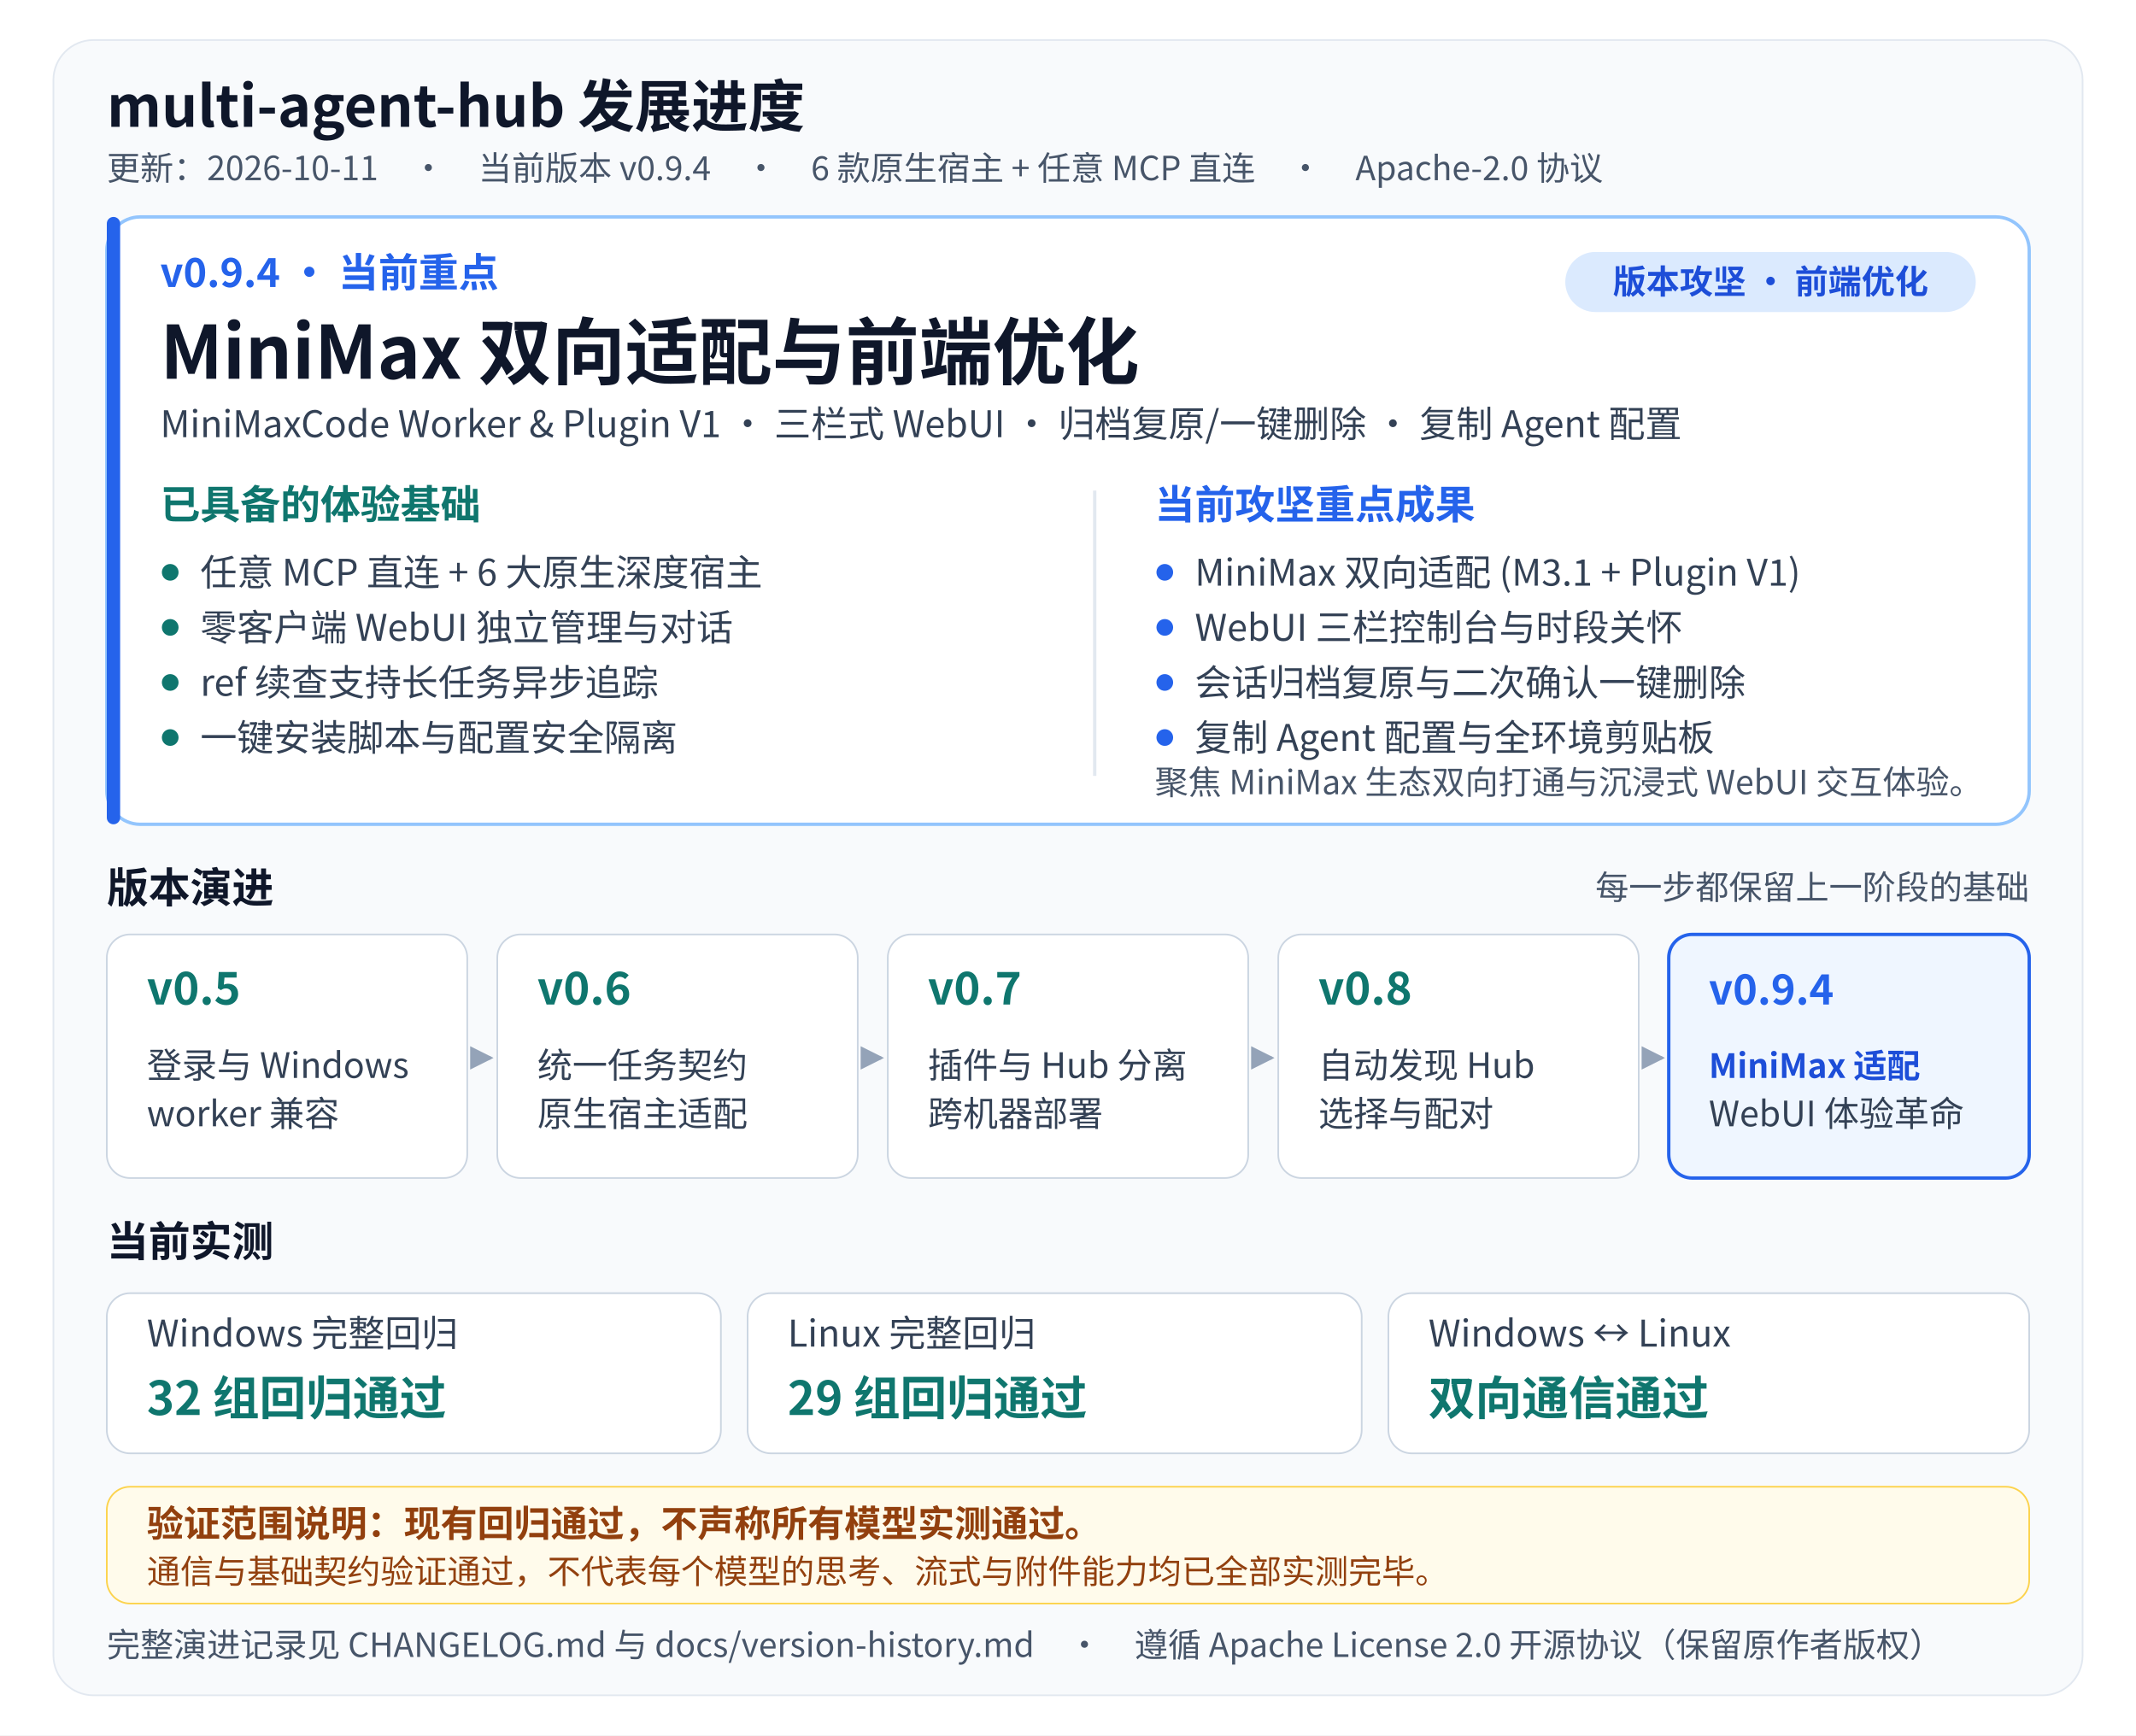
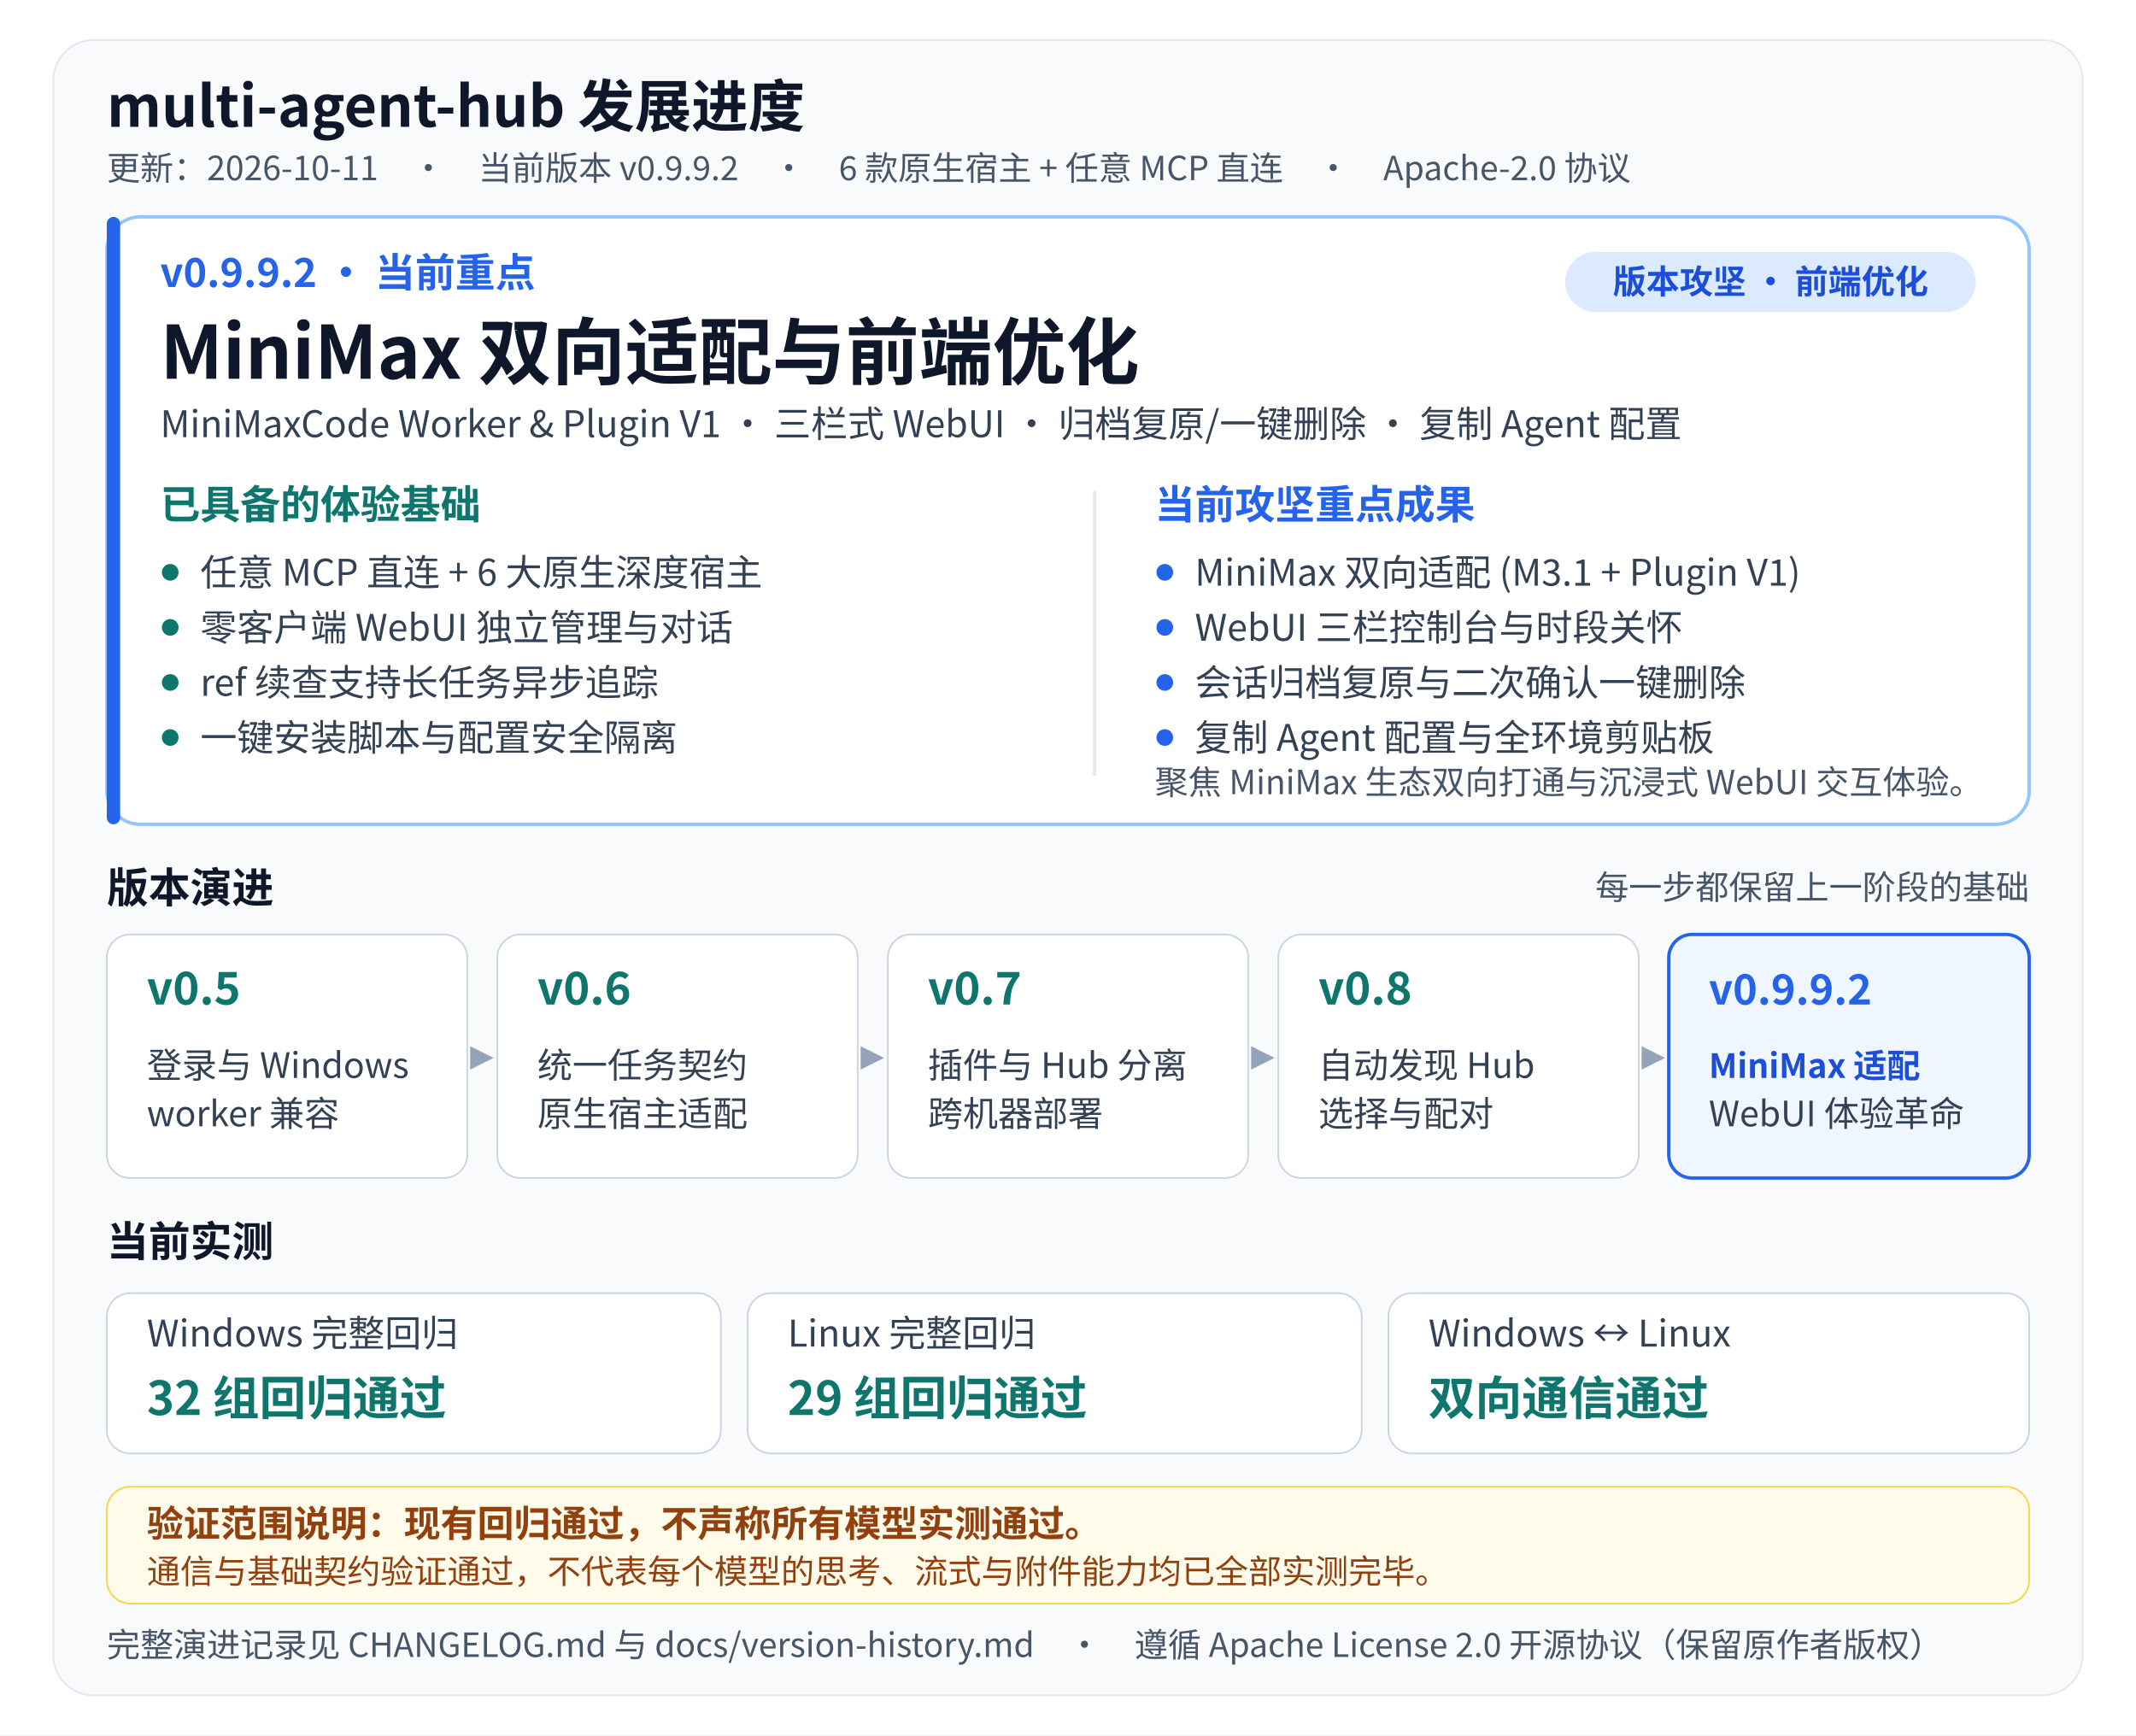
<svg xmlns="http://www.w3.org/2000/svg" width="1280" height="1040" viewBox="0 0 1280 1040" role="img" aria-labelledby="roadmap-title roadmap-desc" font-family="Microsoft YaHei, Noto Sans CJK SC, Segoe UI, sans-serif">
  <defs>
    <style>
      .title { font-size:34px; font-weight:700; fill:#0f172a; }
      .meta { font-size:20px; fill:#475569; }
      .focus { font-size:44px; font-weight:700; fill:#0f172a; }
      .lead { font-size:22px; fill:#334155; }
      .section { font-size:25px; font-weight:700; fill:#0f172a; }
      .body { font-size:22px; fill:#334155; }
      .version { font-size:27px; font-weight:700; fill:#0f766e; }
      .stage { font-size:21px; fill:#334155; }
      .stat { font-size:28px; font-weight:700; fill:#0f766e; }
      .note { font-size:20px; fill:#475569; }
    </style>
    <marker id="timeline-arrow" viewBox="0 0 8 8" refX="7" refY="4" markerWidth="7" markerHeight="7" orient="auto">
      <path d="M 0 0 L 8 4 L 0 8 Z" fill="#94a3b8" />
    </marker>
  </defs>
  <rect width="1280" height="1040" fill="#ffffff" />
  <rect x="32" y="24" width="1216" height="992" rx="24" fill="#f8fafc" stroke="#e2e8f0" />
  <text x="64" y="76" class="title">multi-agent-hub 发展进度</text>
-   <text x="64" y="108" class="meta">更新：2026-10-11　·　当前版本 v0.9.4　·　6 款原生宿主 + 任意 MCP 直连　·　Apache-2.0 协议</text>
+   <text x="64" y="108" class="meta">更新：2026-10-11　·　当前版本 v0.9.9.2　·　6 款原生宿主 + 任意 MCP 直连　·　Apache-2.0 协议</text>
  <g id="current-focus">
    <rect x="64" y="130" width="1152" height="364" rx="20" fill="#ffffff" stroke="#93c5fd" stroke-width="2" />
    <rect x="64" y="130" width="8" height="364" rx="4" fill="#2563eb" />
-     <text x="96" y="172" font-size="24" font-weight="700" fill="#2563eb">v0.9.4 · 当前重点</text>
+     <text x="96" y="172" font-size="24" font-weight="700" fill="#2563eb">v0.9.9.2 · 当前重点</text>
    <rect x="938" y="151" width="246" height="36" rx="18" fill="#dbeafe" />
    <text x="1061" y="176" text-anchor="middle" font-size="20" font-weight="700" fill="#1d4ed8">版本攻坚 · 前端优化</text>
    <text x="96" y="227" class="focus">MiniMax 双向适配与前端优化</text>
    <text x="96" y="262" class="lead">MiniMaxCode Worker &amp; Plugin V1 · 三栏式 WebUI · 归档复原/一键删除 · 复制 Agent 配置</text>
    <line x1="656" y1="294" x2="656" y2="465" stroke="#e2e8f0" stroke-width="2" />
    <text x="96" y="311" font-size="24" font-weight="700" fill="#0f766e">已具备的体验基础</text>
    <circle cx="102" cy="343" r="5" fill="#0f766e" />
    <text x="120" y="351" class="body">任意 MCP 直连 + 6 大原生深度宿主</text>
    <circle cx="102" cy="376" r="5" fill="#0f766e" />
    <text x="120" y="384" class="body">零客户端 WebUI 独立管理与对话</text>
    <circle cx="102" cy="409" r="5" fill="#0f766e" />
    <text x="120" y="417" class="body">ref 续查支持长任务异步追踪</text>
    <circle cx="102" cy="442" r="5" fill="#0f766e" />
    <text x="120" y="450" class="body">一键安装脚本与配置安全隔离</text>
    <text x="692" y="311" font-size="24" font-weight="700" fill="#2563eb">当前攻坚重点成果</text>
    <circle cx="698" cy="343" r="5" fill="#2563eb" />
    <text x="716" y="351" class="body">MiniMax 双向适配 (M3.1 + Plugin V1)</text>
    <circle cx="698" cy="376" r="5" fill="#2563eb" />
    <text x="716" y="384" class="body">WebUI 三栏控制台与时段关怀</text>
    <circle cx="698" cy="409" r="5" fill="#2563eb" />
    <text x="716" y="417" class="body">会话归档复原与二次确认一键删除</text>
    <circle cx="698" cy="442" r="5" fill="#2563eb" />
    <text x="716" y="450" class="body">复制 Agent 配置与全环境剪贴板</text>
    <text x="692" y="476" class="note">聚焦 MiniMax 生态双向打通与沉浸式 WebUI 交互体验。</text>
  </g>
  <text x="64" y="541" class="section">版本演进</text>
  <text x="1216" y="539" text-anchor="end" class="note">每一步都保留上一阶段的基础</text>
  <g id="version-timeline">
    <rect x="64" y="560" width="216" height="146" rx="14" fill="#ffffff" stroke="#cbd5e1" />
    <text x="88" y="602" class="version">v0.5</text>
    <text x="88" y="646" class="stage">登录与 Windows</text>
    <text x="88" y="675" class="stage">worker 兼容</text>
    <line x1="284" y1="634" x2="294" y2="634" stroke="#94a3b8" stroke-width="2" marker-end="url(#timeline-arrow)" />
    <rect x="298" y="560" width="216" height="146" rx="14" fill="#ffffff" stroke="#cbd5e1" />
    <text x="322" y="602" class="version">v0.6</text>
    <text x="322" y="646" class="stage">统一任务契约</text>
    <text x="322" y="675" class="stage">原生宿主适配</text>
    <line x1="518" y1="634" x2="528" y2="634" stroke="#94a3b8" stroke-width="2" marker-end="url(#timeline-arrow)" />
    <rect x="532" y="560" width="216" height="146" rx="14" fill="#ffffff" stroke="#cbd5e1" />
    <text x="556" y="602" class="version">v0.7</text>
    <text x="556" y="646" class="stage">插件与 Hub 分离</text>
    <text x="556" y="675" class="stage">跨机器部署</text>
    <line x1="752" y1="634" x2="762" y2="634" stroke="#94a3b8" stroke-width="2" marker-end="url(#timeline-arrow)" />
    <rect x="766" y="560" width="216" height="146" rx="14" fill="#ffffff" stroke="#cbd5e1" />
    <text x="790" y="602" class="version">v0.8</text>
    <text x="790" y="646" class="stage">自动发现 Hub</text>
    <text x="790" y="675" class="stage">选择与配对</text>
    <line x1="986" y1="634" x2="996" y2="634" stroke="#94a3b8" stroke-width="2" marker-end="url(#timeline-arrow)" />
    <rect x="1000" y="560" width="216" height="146" rx="14" fill="#eff6ff" stroke="#2563eb" stroke-width="2" />
-     <text x="1024" y="602" font-size="25" font-weight="700" fill="#2563eb">v0.9.4</text>
+     <text x="1024" y="602" font-size="25" font-weight="700" fill="#2563eb">v0.9.9.2</text>
    <text x="1024" y="646" font-size="20" font-weight="700" fill="#1d4ed8">MiniMax 适配</text>
    <text x="1024" y="675" class="stage">WebUI 体验革命</text>
  </g>
  <text x="64" y="753" class="section">当前实测</text>
  <g id="validation-summary">
    <rect x="64" y="775" width="368" height="96" rx="14" fill="#ffffff" stroke="#cbd5e1" />
    <text x="88" y="807" class="body">Windows 完整回归</text>
    <text x="88" y="848" class="stat">32 组回归通过</text>
    <rect x="448" y="775" width="368" height="96" rx="14" fill="#ffffff" stroke="#cbd5e1" />
    <text x="472" y="807" class="body">Linux 完整回归</text>
    <text x="472" y="848" class="stat">29 组回归通过</text>
    <rect x="832" y="775" width="384" height="96" rx="14" fill="#ffffff" stroke="#cbd5e1" />
    <text x="856" y="807" class="body">Windows ↔ Linux</text>
    <text x="856" y="848" class="stat">双向通信通过</text>
  </g>
  <g id="authentication-boundary">
    <rect x="64" y="891" width="1152" height="70" rx="14" fill="#fffbeb" stroke="#fcd34d" />
    <text x="88" y="921" font-size="22" font-weight="700" fill="#92400e">验证范围说明：现有回归通过，不声称所有模型实测通过。</text>
    <text x="88" y="949" font-size="20" fill="#92400e">通信与基础契约验证通过，不代表每个模型的思考、流式与附件能力均已全部实测完毕。</text>
  </g>
  <text x="64" y="993" class="note">完整演进记录见 CHANGELOG.md 与 docs/version-history.md　·　遵循 Apache License 2.0 开源协议（保留原作者版权）</text>
</svg>
